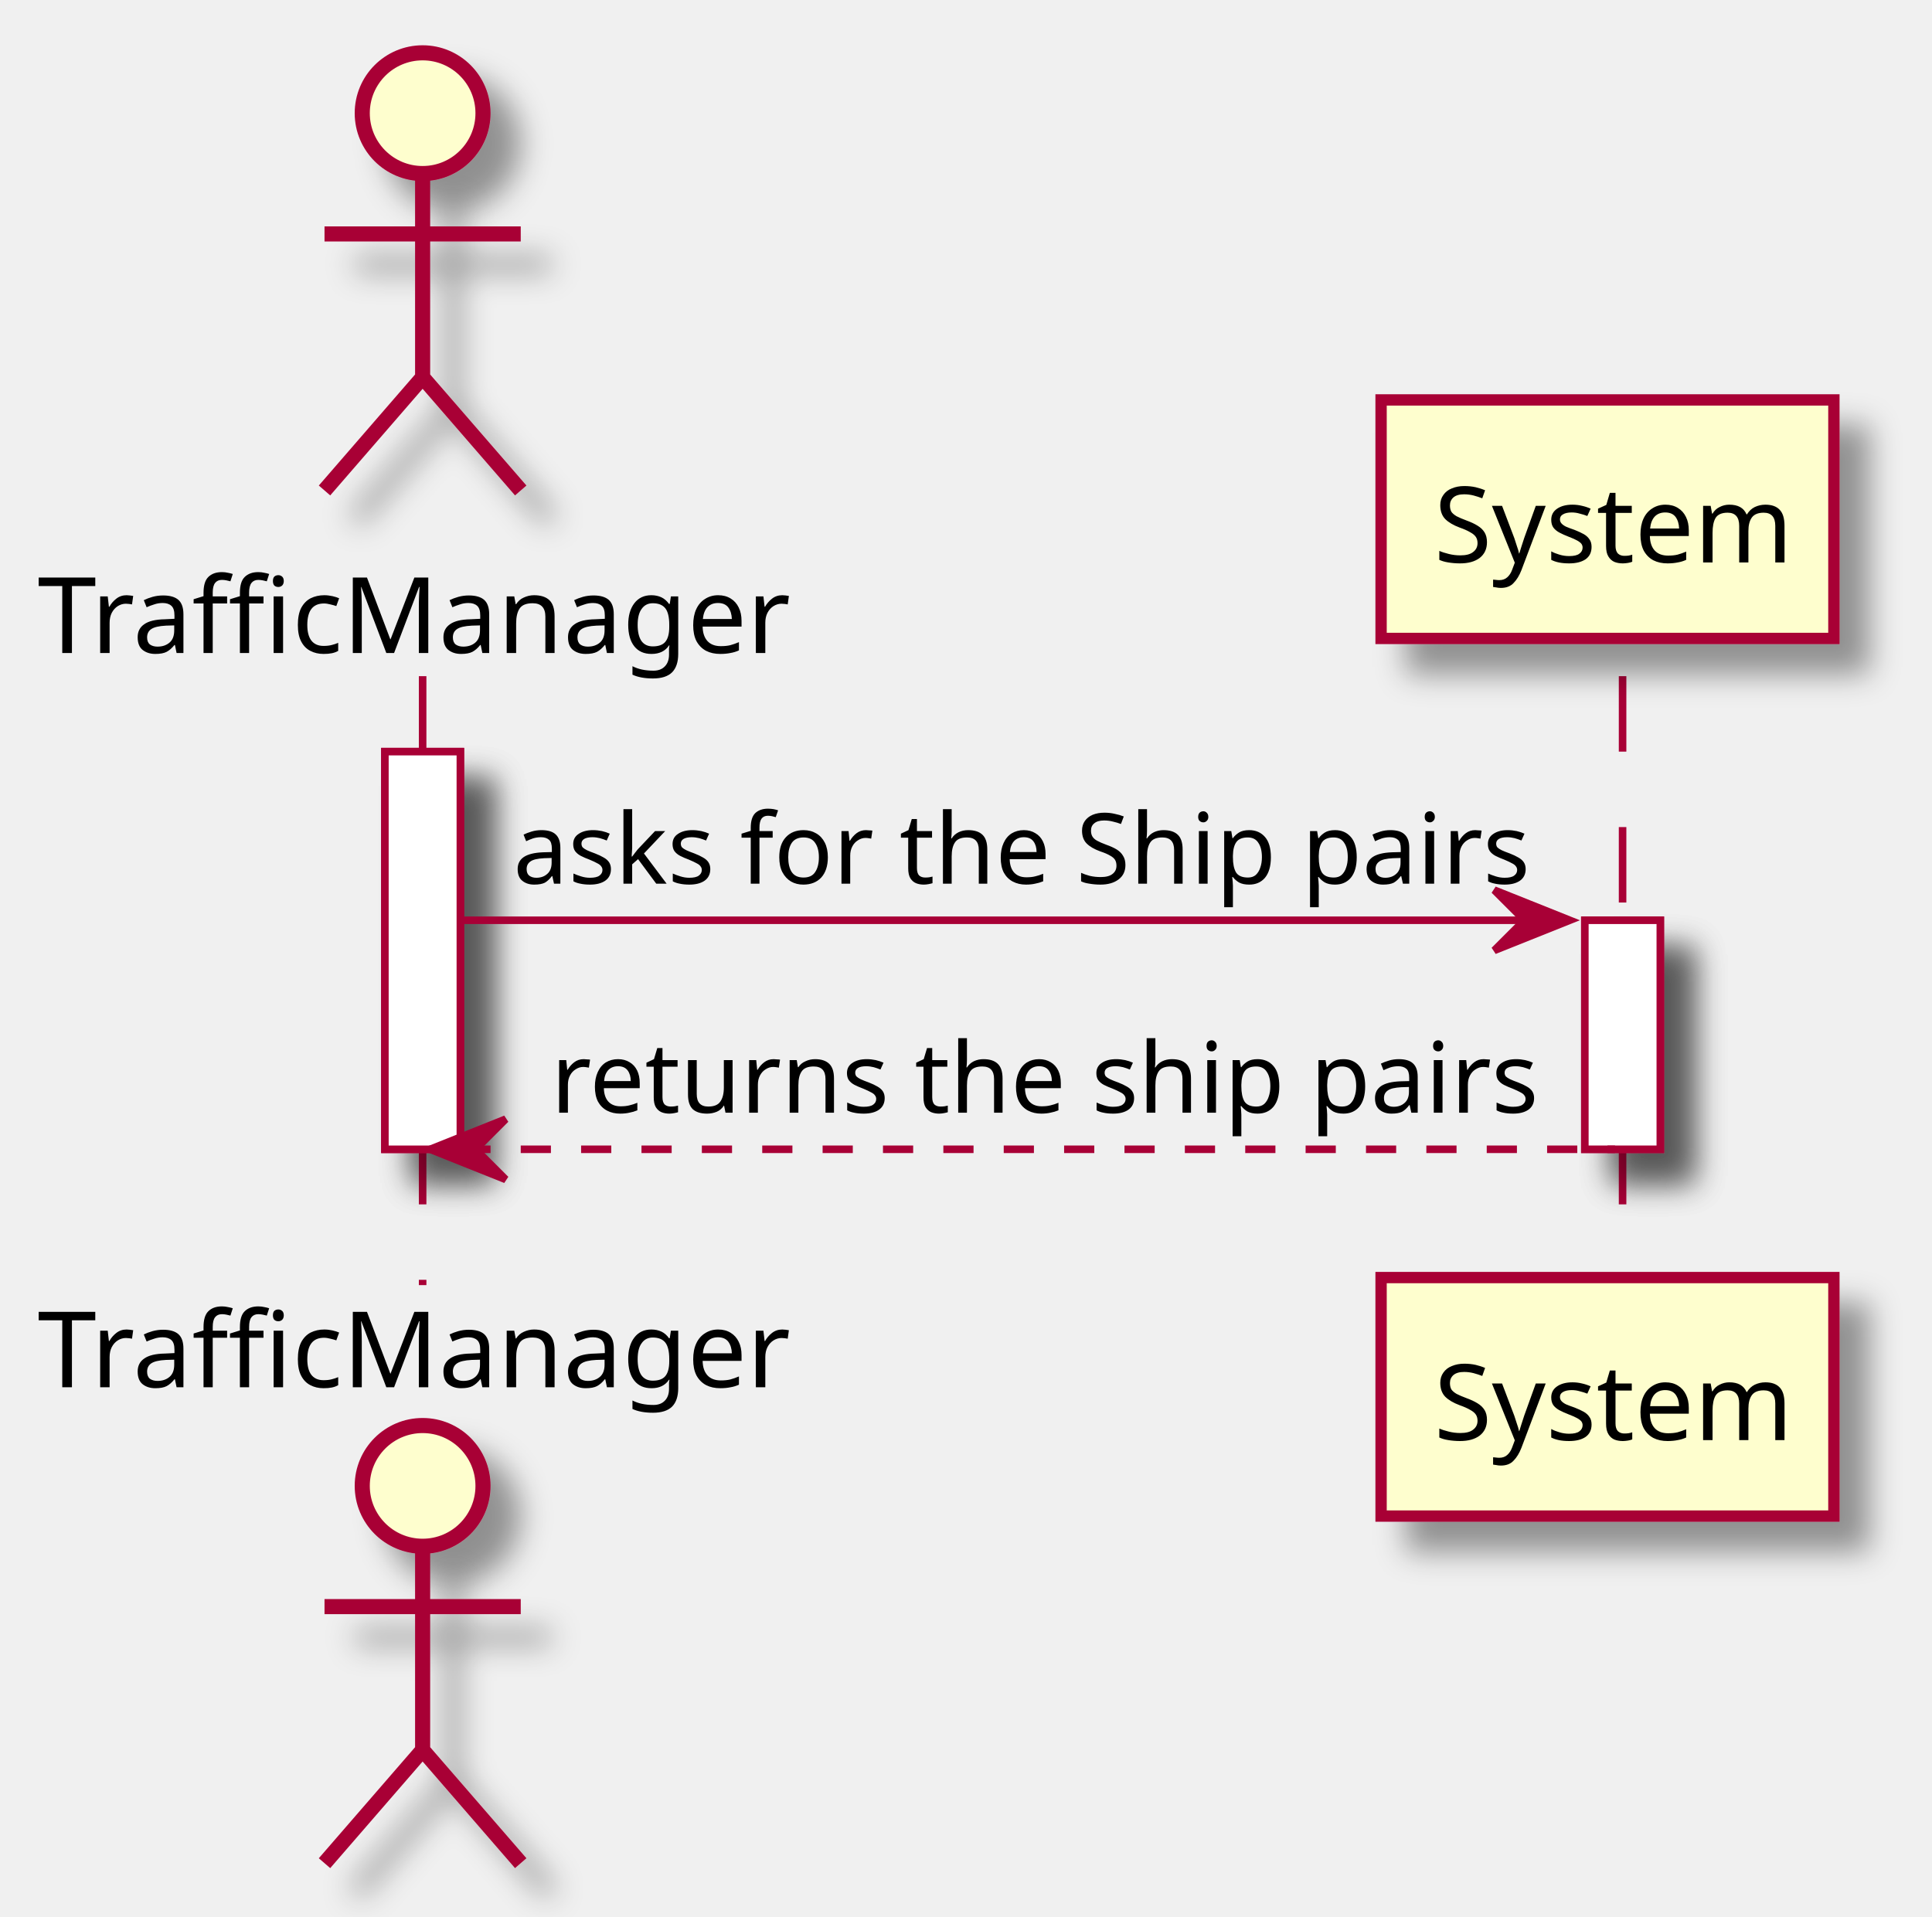
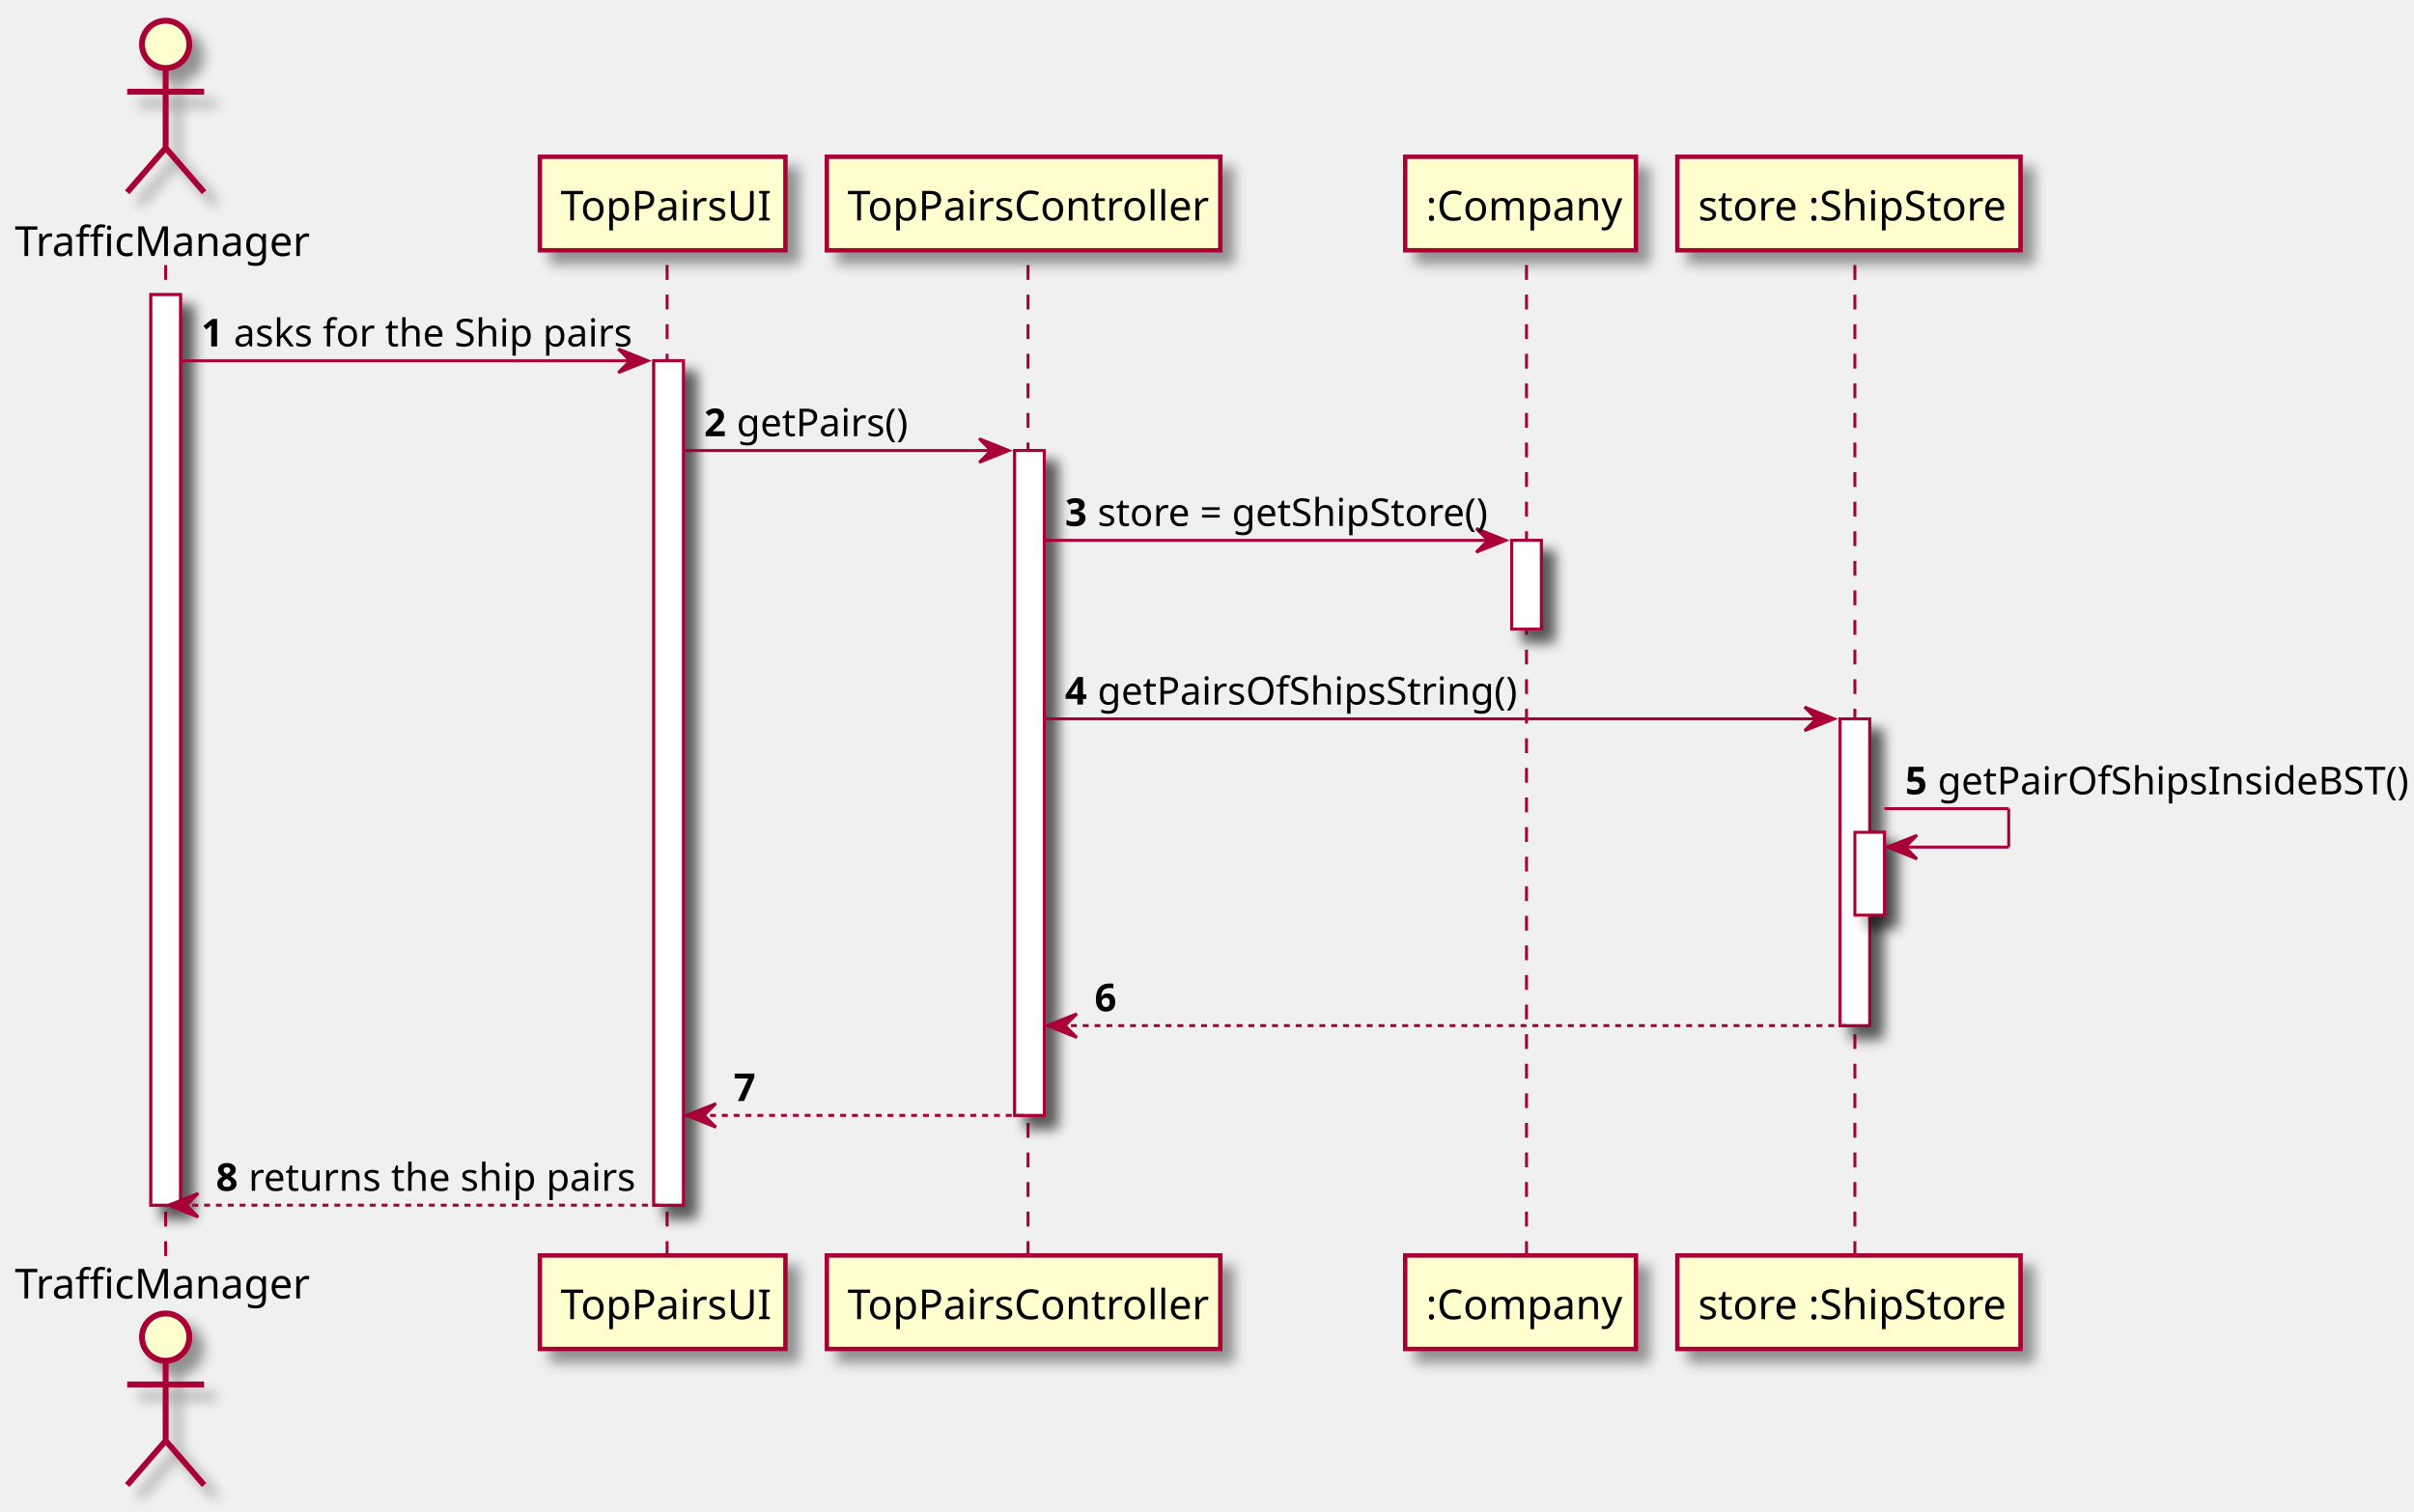
- <svg xmlns="http://www.w3.org/2000/svg" contentScriptType="application/ecmascript" contentStyleType="text/css" height="127.5px" preserveAspectRatio="none" style="width:128px;height:127px;background:#FFFFFF;" version="1.1" viewBox="0 0 128 127" width="128.5px" zoomAndPan="magnify">
+ <svg xmlns="http://www.w3.org/2000/svg" contentScriptType="application/ecmascript" contentStyleType="text/css" height="511px" preserveAspectRatio="none" style="width:816px;height:511px;background:#FFFFFF;" version="1.1" viewBox="0 0 816 511" width="816px" zoomAndPan="magnify">
  <defs>
-     <filter height="300%" id="f1nny7nnatlt92" width="300%" x="-1" y="-1">
-       <feGaussianBlur result="blurOut" stdDeviation="1.0" />
+     <filter height="300%" id="f1tzyr7bbh19s1" width="300%" x="-1" y="-1">
+       <feGaussianBlur result="blurOut" stdDeviation="2.0" />
      <feColorMatrix in="blurOut" result="blurOut2" type="matrix" values="0 0 0 0 0 0 0 0 0 0 0 0 0 0 0 0 0 0 .4 0" />
-       <feOffset dx="2.0" dy="2.0" in="blurOut2" result="blurOut3" />
+       <feOffset dx="4.0" dy="4.0" in="blurOut2" result="blurOut3" />
      <feBlend in="SourceGraphic" in2="blurOut3" mode="normal" />
    </filter>
  </defs>
  <g>
-     <rect fill="#FFFFFF" filter="url(#f1nny7nnatlt92)" height="26.352" style="stroke:#A80036;stroke-width:0.5;" width="5" x="25.5" y="49.805" />
-     <rect fill="#FFFFFF" filter="url(#f1nny7nnatlt92)" height="15.176" style="stroke:#A80036;stroke-width:0.5;" width="5" x="105" y="60.98" />
-     <line style="stroke:#A80036;stroke-width:0.5;stroke-dasharray:5.0,5.0;" x1="28" x2="28" y1="44.805" y2="85.156" />
-     <line style="stroke:#A80036;stroke-width:0.5;stroke-dasharray:5.0,5.0;" x1="107.5" x2="107.5" y1="44.805" y2="85.156" />
-     <text fill="#000000" font-family="sans-serif" font-size="7" lengthAdjust="spacing" textLength="48" x="2.5" y="43.267">TrafficManager</text>
-     <ellipse cx="28" cy="7.5" fill="#FEFECE" filter="url(#f1nny7nnatlt92)" rx="4" ry="4" style="stroke:#A80036;stroke-width:1.0;" />
-     <path d="M28,11.5 L28,25 M21.5,15.5 L34.5,15.5 M28,25 L21.5,32.5 M28,25 L34.5,32.5 " fill="none" filter="url(#f1nny7nnatlt92)" style="stroke:#A80036;stroke-width:1.0;" />
-     <text fill="#000000" font-family="sans-serif" font-size="7" lengthAdjust="spacing" textLength="48" x="2.5" y="91.923">TrafficManager</text>
-     <ellipse cx="28" cy="98.461" fill="#FEFECE" filter="url(#f1nny7nnatlt92)" rx="4" ry="4" style="stroke:#A80036;stroke-width:1.0;" />
-     <path d="M28,102.461 L28,115.961 M21.5,106.461 L34.5,106.461 M28,115.961 L21.5,123.461 M28,115.961 L34.5,123.461 " fill="none" filter="url(#f1nny7nnatlt92)" style="stroke:#A80036;stroke-width:1.0;" />
-     <rect fill="#FEFECE" filter="url(#f1nny7nnatlt92)" height="15.805" style="stroke:#A80036;stroke-width:0.75;" width="30" x="91.5" y="26.5" />
-     <text fill="#000000" font-family="sans-serif" font-size="7" lengthAdjust="spacing" textLength="23" x="95" y="37.267">System</text>
-     <rect fill="#FEFECE" filter="url(#f1nny7nnatlt92)" height="15.805" style="stroke:#A80036;stroke-width:0.75;" width="30" x="91.5" y="84.656" />
-     <text fill="#000000" font-family="sans-serif" font-size="7" lengthAdjust="spacing" textLength="23" x="95" y="95.423">System</text>
-     <rect fill="#FFFFFF" filter="url(#f1nny7nnatlt92)" height="26.352" style="stroke:#A80036;stroke-width:0.5;" width="5" x="25.5" y="49.805" />
-     <rect fill="#FFFFFF" filter="url(#f1nny7nnatlt92)" height="15.176" style="stroke:#A80036;stroke-width:0.5;" width="5" x="105" y="60.98" />
-     <polygon fill="#A80036" points="99,58.98,104,60.98,99,62.98,101,60.98" style="stroke:#A80036;stroke-width:0.5;" />
-     <line style="stroke:#A80036;stroke-width:0.5;" x1="30.5" x2="102" y1="60.98" y2="60.98" />
-     <text fill="#000000" font-family="sans-serif" font-size="6.5" lengthAdjust="spacing" textLength="65" x="34" y="58.552">asks for the Ship pairs</text>
-     <polygon fill="#A80036" points="33.5,74.156,28.5,76.156,33.5,78.156,31.5,76.156" style="stroke:#A80036;stroke-width:0.5;" />
-     <line style="stroke:#A80036;stroke-width:0.5;stroke-dasharray:2.0,2.0;" x1="30.5" x2="107" y1="76.156" y2="76.156" />
-     <text fill="#000000" font-family="sans-serif" font-size="6.5" lengthAdjust="spacing" textLength="61" x="36.5" y="73.728">returns the ship pairs</text>
+     <rect fill="#FFFFFF" filter="url(#f1tzyr7bbh19s1)" height="307.812" style="stroke:#A80036;stroke-width:1.0;" width="10" x="51" y="99.609" />
+     <rect fill="#FFFFFF" filter="url(#f1tzyr7bbh19s1)" height="285.461" style="stroke:#A80036;stroke-width:1.0;" width="10" x="221" y="121.961" />
+     <rect fill="#FFFFFF" filter="url(#f1tzyr7bbh19s1)" height="224.758" style="stroke:#A80036;stroke-width:1.0;" width="10" x="343" y="152.312" />
+     <rect fill="#FFFFFF" filter="url(#f1tzyr7bbh19s1)" height="30" style="stroke:#A80036;stroke-width:1.0;" width="10" x="511" y="182.664" />
+     <rect fill="#FFFFFF" filter="url(#f1tzyr7bbh19s1)" height="103.703" style="stroke:#A80036;stroke-width:1.0;" width="10" x="622" y="243.016" />
+     <rect fill="#FFFFFF" filter="url(#f1tzyr7bbh19s1)" height="28" style="stroke:#A80036;stroke-width:1.0;" width="10" x="627" y="281.367" />
+     <line style="stroke:#A80036;stroke-width:1.0;stroke-dasharray:5.0,5.0;" x1="56" x2="56" y1="89.609" y2="425.422" />
+     <line style="stroke:#A80036;stroke-width:1.0;stroke-dasharray:5.0,5.0;" x1="225.5" x2="225.5" y1="89.609" y2="425.422" />
+     <line style="stroke:#A80036;stroke-width:1.0;stroke-dasharray:5.0,5.0;" x1="347.5" x2="347.5" y1="89.609" y2="425.422" />
+     <line style="stroke:#A80036;stroke-width:1.0;stroke-dasharray:5.0,5.0;" x1="516" x2="516" y1="89.609" y2="425.422" />
+     <line style="stroke:#A80036;stroke-width:1.0;stroke-dasharray:5.0,5.0;" x1="627" x2="627" y1="89.609" y2="425.422" />
+     <text fill="#000000" font-family="sans-serif" font-size="14" lengthAdjust="spacing" textLength="96" x="5" y="86.533">TrafficManager</text>
+     <ellipse cx="56" cy="15" fill="#FEFECE" filter="url(#f1tzyr7bbh19s1)" rx="8" ry="8" style="stroke:#A80036;stroke-width:2.0;" />
+     <path d="M56,23 L56,50 M43,31 L69,31 M56,50 L43,65 M56,50 L69,65 " fill="none" filter="url(#f1tzyr7bbh19s1)" style="stroke:#A80036;stroke-width:2.0;" />
+     <text fill="#000000" font-family="sans-serif" font-size="14" lengthAdjust="spacing" textLength="96" x="5" y="438.955">TrafficManager</text>
+     <ellipse cx="56" cy="452.031" fill="#FEFECE" filter="url(#f1tzyr7bbh19s1)" rx="8" ry="8" style="stroke:#A80036;stroke-width:2.0;" />
+     <path d="M56,460.031 L56,487.031 M43,468.031 L69,468.031 M56,487.031 L43,502.031 M56,487.031 L69,502.031 " fill="none" filter="url(#f1tzyr7bbh19s1)" style="stroke:#A80036;stroke-width:2.0;" />
+     <rect fill="#FEFECE" filter="url(#f1tzyr7bbh19s1)" height="31.609" style="stroke:#A80036;stroke-width:1.5;" width="83" x="182.5" y="53" />
+     <text fill="#000000" font-family="sans-serif" font-size="14" lengthAdjust="spacing" textLength="69" x="189.5" y="74.533">TopPairsUI</text>
+     <rect fill="#FEFECE" filter="url(#f1tzyr7bbh19s1)" height="31.609" style="stroke:#A80036;stroke-width:1.5;" width="83" x="182.5" y="424.422" />
+     <text fill="#000000" font-family="sans-serif" font-size="14" lengthAdjust="spacing" textLength="69" x="189.5" y="445.955">TopPairsUI</text>
+     <rect fill="#FEFECE" filter="url(#f1tzyr7bbh19s1)" height="31.609" style="stroke:#A80036;stroke-width:1.5;" width="133" x="279.5" y="53" />
+     <text fill="#000000" font-family="sans-serif" font-size="14" lengthAdjust="spacing" textLength="119" x="286.5" y="74.533">TopPairsController</text>
+     <rect fill="#FEFECE" filter="url(#f1tzyr7bbh19s1)" height="31.609" style="stroke:#A80036;stroke-width:1.5;" width="133" x="279.5" y="424.422" />
+     <text fill="#000000" font-family="sans-serif" font-size="14" lengthAdjust="spacing" textLength="119" x="286.5" y="445.955">TopPairsController</text>
+     <rect fill="#FEFECE" filter="url(#f1tzyr7bbh19s1)" height="31.609" style="stroke:#A80036;stroke-width:1.5;" width="78" x="475" y="53" />
+     <text fill="#000000" font-family="sans-serif" font-size="14" lengthAdjust="spacing" textLength="64" x="482" y="74.533">:Company</text>
+     <rect fill="#FEFECE" filter="url(#f1tzyr7bbh19s1)" height="31.609" style="stroke:#A80036;stroke-width:1.5;" width="78" x="475" y="424.422" />
+     <text fill="#000000" font-family="sans-serif" font-size="14" lengthAdjust="spacing" textLength="64" x="482" y="445.955">:Company</text>
+     <rect fill="#FEFECE" filter="url(#f1tzyr7bbh19s1)" height="31.609" style="stroke:#A80036;stroke-width:1.5;" width="116" x="567" y="53" />
+     <text fill="#000000" font-family="sans-serif" font-size="14" lengthAdjust="spacing" textLength="102" x="574" y="74.533">store :ShipStore</text>
+     <rect fill="#FEFECE" filter="url(#f1tzyr7bbh19s1)" height="31.609" style="stroke:#A80036;stroke-width:1.5;" width="116" x="567" y="424.422" />
+     <text fill="#000000" font-family="sans-serif" font-size="14" lengthAdjust="spacing" textLength="102" x="574" y="445.955">store :ShipStore</text>
+     <rect fill="#FFFFFF" filter="url(#f1tzyr7bbh19s1)" height="307.812" style="stroke:#A80036;stroke-width:1.0;" width="10" x="51" y="99.609" />
+     <rect fill="#FFFFFF" filter="url(#f1tzyr7bbh19s1)" height="285.461" style="stroke:#A80036;stroke-width:1.0;" width="10" x="221" y="121.961" />
+     <rect fill="#FFFFFF" filter="url(#f1tzyr7bbh19s1)" height="224.758" style="stroke:#A80036;stroke-width:1.0;" width="10" x="343" y="152.312" />
+     <rect fill="#FFFFFF" filter="url(#f1tzyr7bbh19s1)" height="30" style="stroke:#A80036;stroke-width:1.0;" width="10" x="511" y="182.664" />
+     <rect fill="#FFFFFF" filter="url(#f1tzyr7bbh19s1)" height="103.703" style="stroke:#A80036;stroke-width:1.0;" width="10" x="622" y="243.016" />
+     <rect fill="#FFFFFF" filter="url(#f1tzyr7bbh19s1)" height="28" style="stroke:#A80036;stroke-width:1.0;" width="10" x="627" y="281.367" />
+     <polygon fill="#A80036" points="209,117.961,219,121.961,209,125.961,213,121.961" style="stroke:#A80036;stroke-width:1.0;" />
+     <line style="stroke:#A80036;stroke-width:1.0;" x1="61" x2="215" y1="121.961" y2="121.961" />
+     <text fill="#000000" font-family="sans-serif" font-size="13" font-weight="bold" lengthAdjust="spacing" textLength="7" x="68" y="117.105">1</text>
+     <text fill="#000000" font-family="sans-serif" font-size="13" lengthAdjust="spacing" textLength="130" x="79" y="117.105">asks for the Ship pairs</text>
+     <polygon fill="#A80036" points="331,148.312,341,152.312,331,156.312,335,152.312" style="stroke:#A80036;stroke-width:1.0;" />
+     <line style="stroke:#A80036;stroke-width:1.0;" x1="231" x2="337" y1="152.312" y2="152.312" />
+     <text fill="#000000" font-family="sans-serif" font-size="13" font-weight="bold" lengthAdjust="spacing" textLength="7" x="238" y="147.456">2</text>
+     <text fill="#000000" font-family="sans-serif" font-size="13" lengthAdjust="spacing" textLength="56" x="249" y="147.456">getPairs()</text>
+     <polygon fill="#A80036" points="499,178.664,509,182.664,499,186.664,503,182.664" style="stroke:#A80036;stroke-width:1.0;" />
+     <line style="stroke:#A80036;stroke-width:1.0;" x1="353" x2="505" y1="182.664" y2="182.664" />
+     <text fill="#000000" font-family="sans-serif" font-size="13" font-weight="bold" lengthAdjust="spacing" textLength="7" x="360" y="177.808">3</text>
+     <text fill="#000000" font-family="sans-serif" font-size="13" lengthAdjust="spacing" textLength="128" x="371" y="177.808">store = getShipStore()</text>
+     <polygon fill="#A80036" points="610,239.016,620,243.016,610,247.016,614,243.016" style="stroke:#A80036;stroke-width:1.0;" />
+     <line style="stroke:#A80036;stroke-width:1.0;" x1="353" x2="616" y1="243.016" y2="243.016" />
+     <text fill="#000000" font-family="sans-serif" font-size="13" font-weight="bold" lengthAdjust="spacing" textLength="7" x="360" y="238.159">4</text>
+     <text fill="#000000" font-family="sans-serif" font-size="13" lengthAdjust="spacing" textLength="136" x="371" y="238.159">getPairsOfShipsString()</text>
+     <line style="stroke:#A80036;stroke-width:1.0;" x1="637" x2="679" y1="273.367" y2="273.367" />
+     <line style="stroke:#A80036;stroke-width:1.0;" x1="679" x2="679" y1="273.367" y2="286.367" />
+     <line style="stroke:#A80036;stroke-width:1.0;" x1="638" x2="679" y1="286.367" y2="286.367" />
+     <polygon fill="#A80036" points="648,282.367,638,286.367,648,290.367,644,286.367" style="stroke:#A80036;stroke-width:1.0;" />
+     <text fill="#000000" font-family="sans-serif" font-size="13" font-weight="bold" lengthAdjust="spacing" textLength="7" x="644" y="268.511">5</text>
+     <text fill="#000000" font-family="sans-serif" font-size="13" lengthAdjust="spacing" textLength="154" x="655" y="268.511">getPairOfShipsInsideBST()</text>
+     <polygon fill="#A80036" points="364,342.719,354,346.719,364,350.719,360,346.719" style="stroke:#A80036;stroke-width:1.0;" />
+     <line style="stroke:#A80036;stroke-width:1.0;stroke-dasharray:2.0,2.0;" x1="358" x2="626" y1="346.719" y2="346.719" />
+     <text fill="#000000" font-family="sans-serif" font-size="13" font-weight="bold" lengthAdjust="spacing" textLength="7" x="370" y="341.862">6</text>
+     <text fill="#000000" font-family="sans-serif" font-size="13" lengthAdjust="spacing" textLength="0" x="385" y="341.862" />
+     <polygon fill="#A80036" points="242,373.07,232,377.07,242,381.07,238,377.07" style="stroke:#A80036;stroke-width:1.0;" />
+     <line style="stroke:#A80036;stroke-width:1.0;stroke-dasharray:2.0,2.0;" x1="236" x2="347" y1="377.07" y2="377.07" />
+     <text fill="#000000" font-family="sans-serif" font-size="13" font-weight="bold" lengthAdjust="spacing" textLength="7" x="248" y="372.214">7</text>
+     <text fill="#000000" font-family="sans-serif" font-size="13" lengthAdjust="spacing" textLength="0" x="263" y="372.214" />
+     <polygon fill="#A80036" points="67,403.422,57,407.422,67,411.422,63,407.422" style="stroke:#A80036;stroke-width:1.0;" />
+     <line style="stroke:#A80036;stroke-width:1.0;stroke-dasharray:2.0,2.0;" x1="61" x2="225" y1="407.422" y2="407.422" />
+     <text fill="#000000" font-family="sans-serif" font-size="13" font-weight="bold" lengthAdjust="spacing" textLength="7" x="73" y="402.565">8</text>
+     <text fill="#000000" font-family="sans-serif" font-size="13" lengthAdjust="spacing" textLength="122" x="84" y="402.565">returns the ship pairs</text>
  </g>
</svg>
